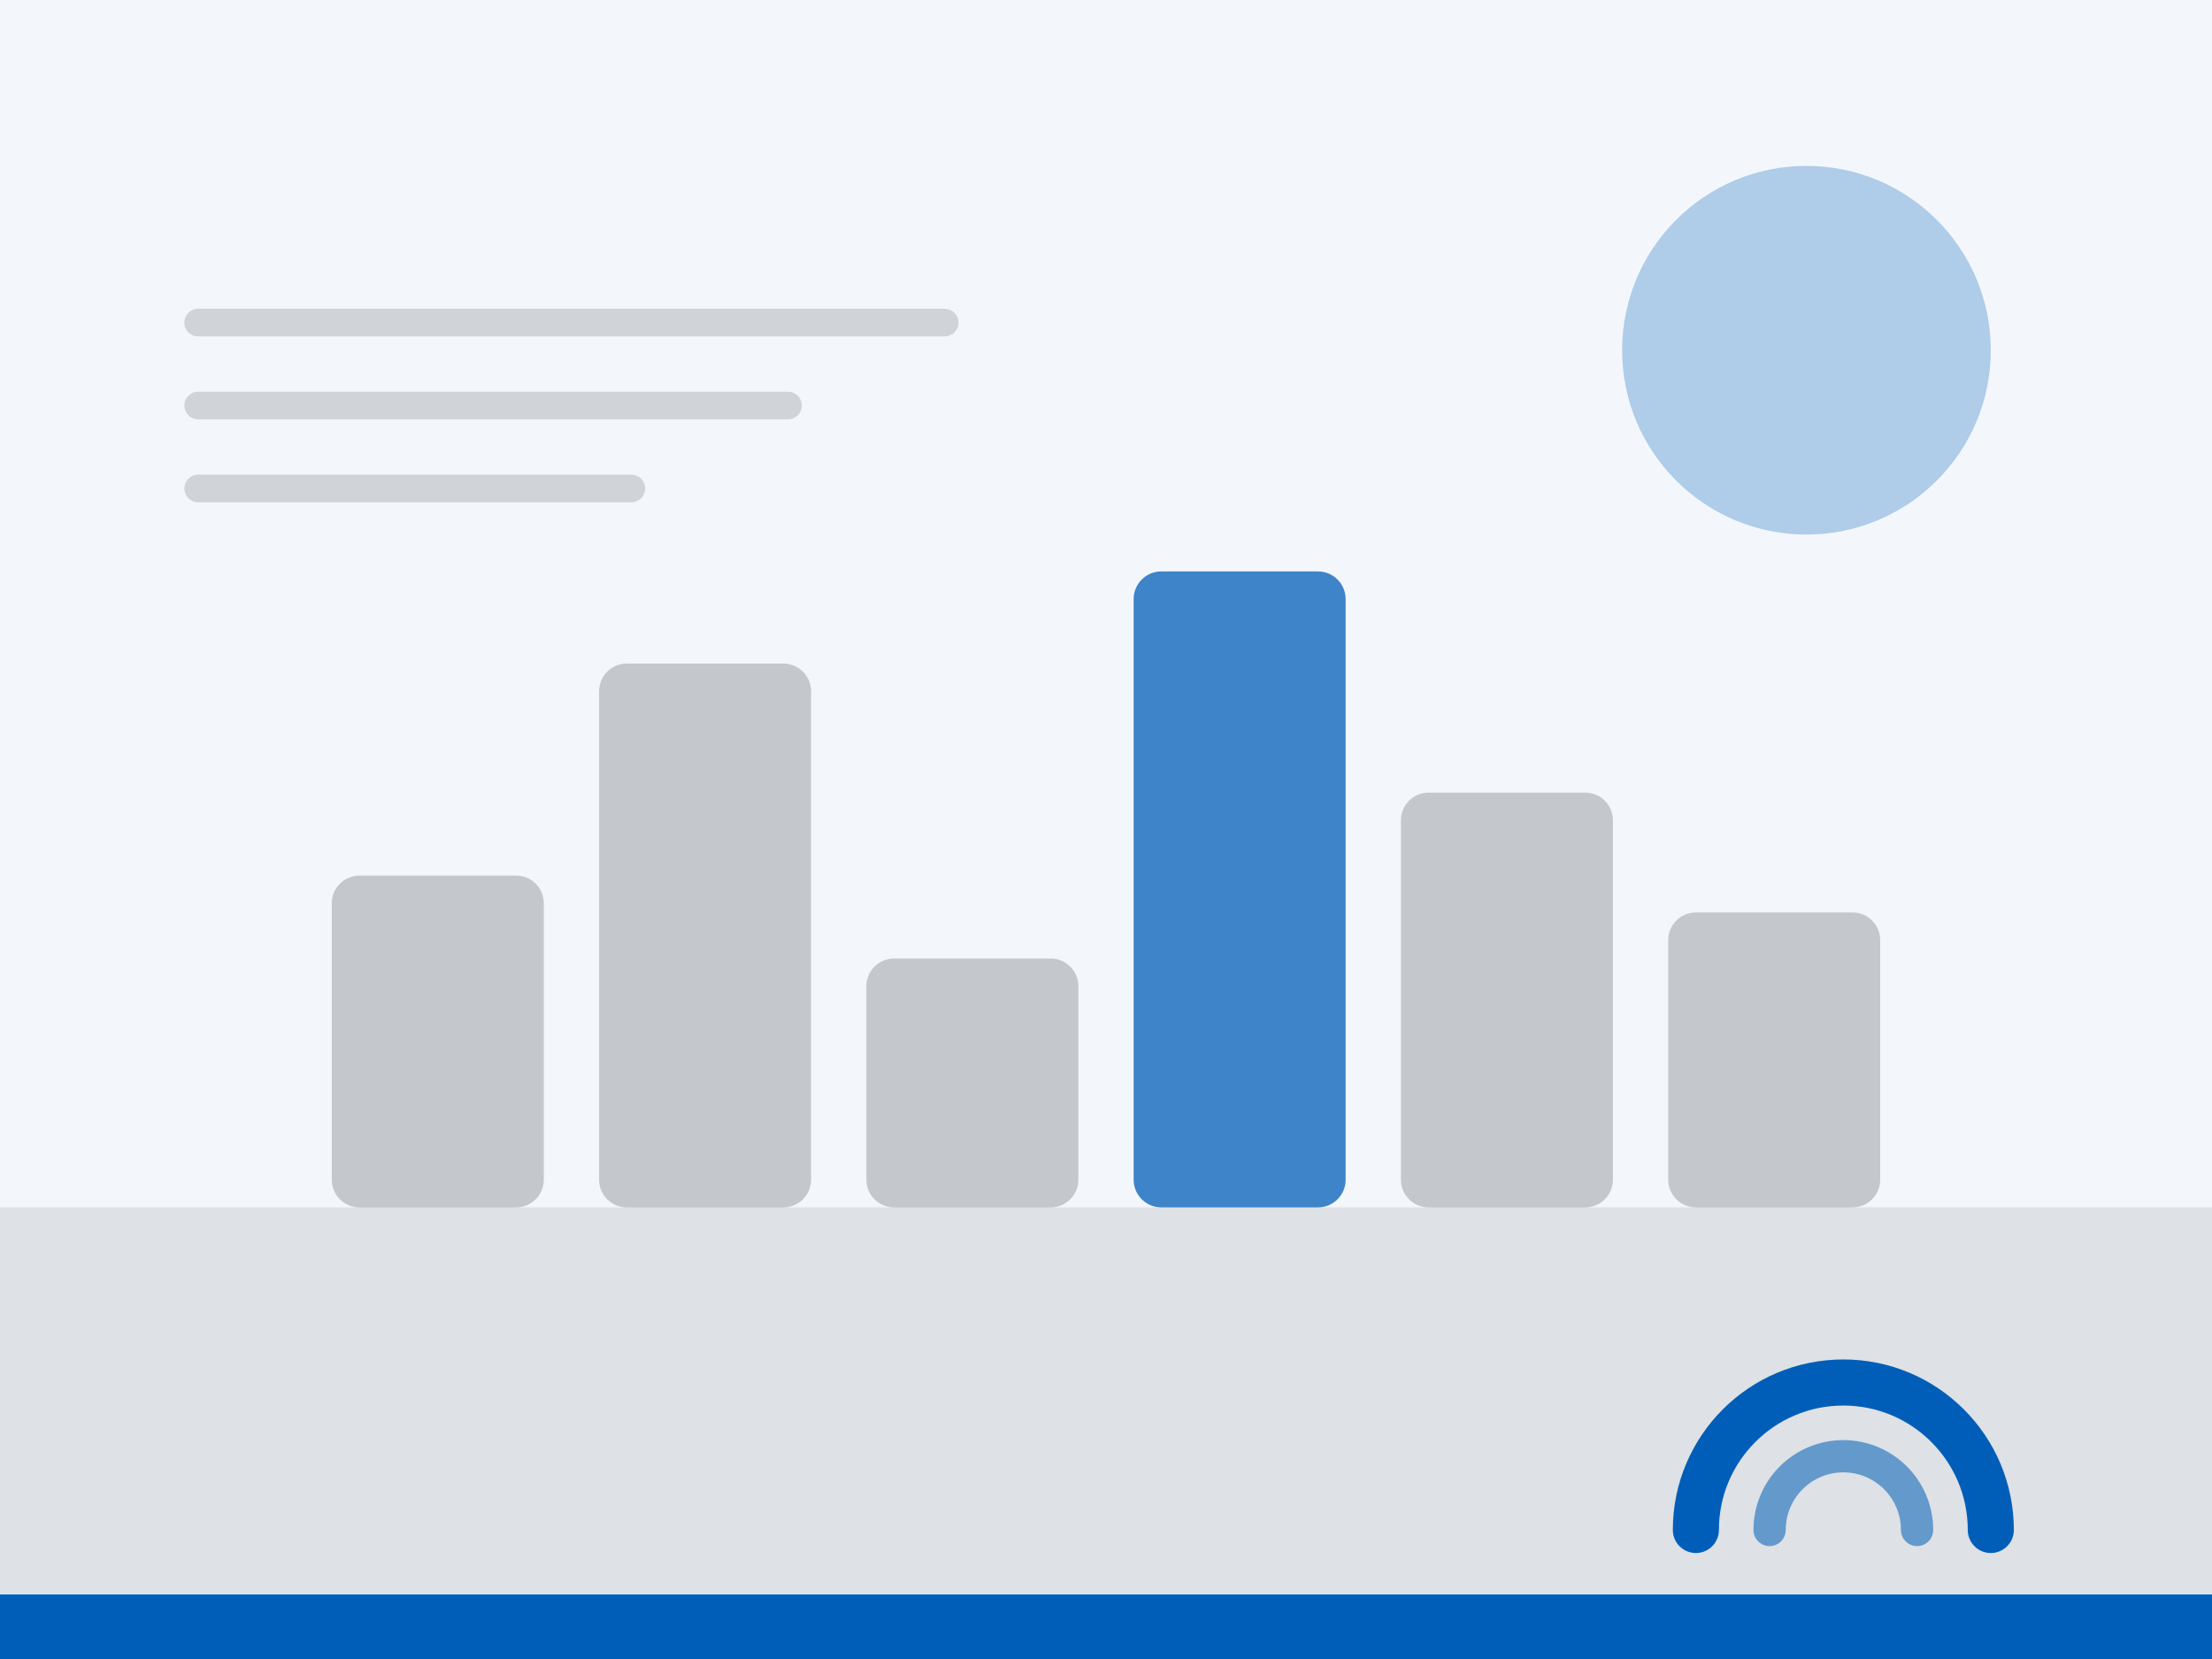
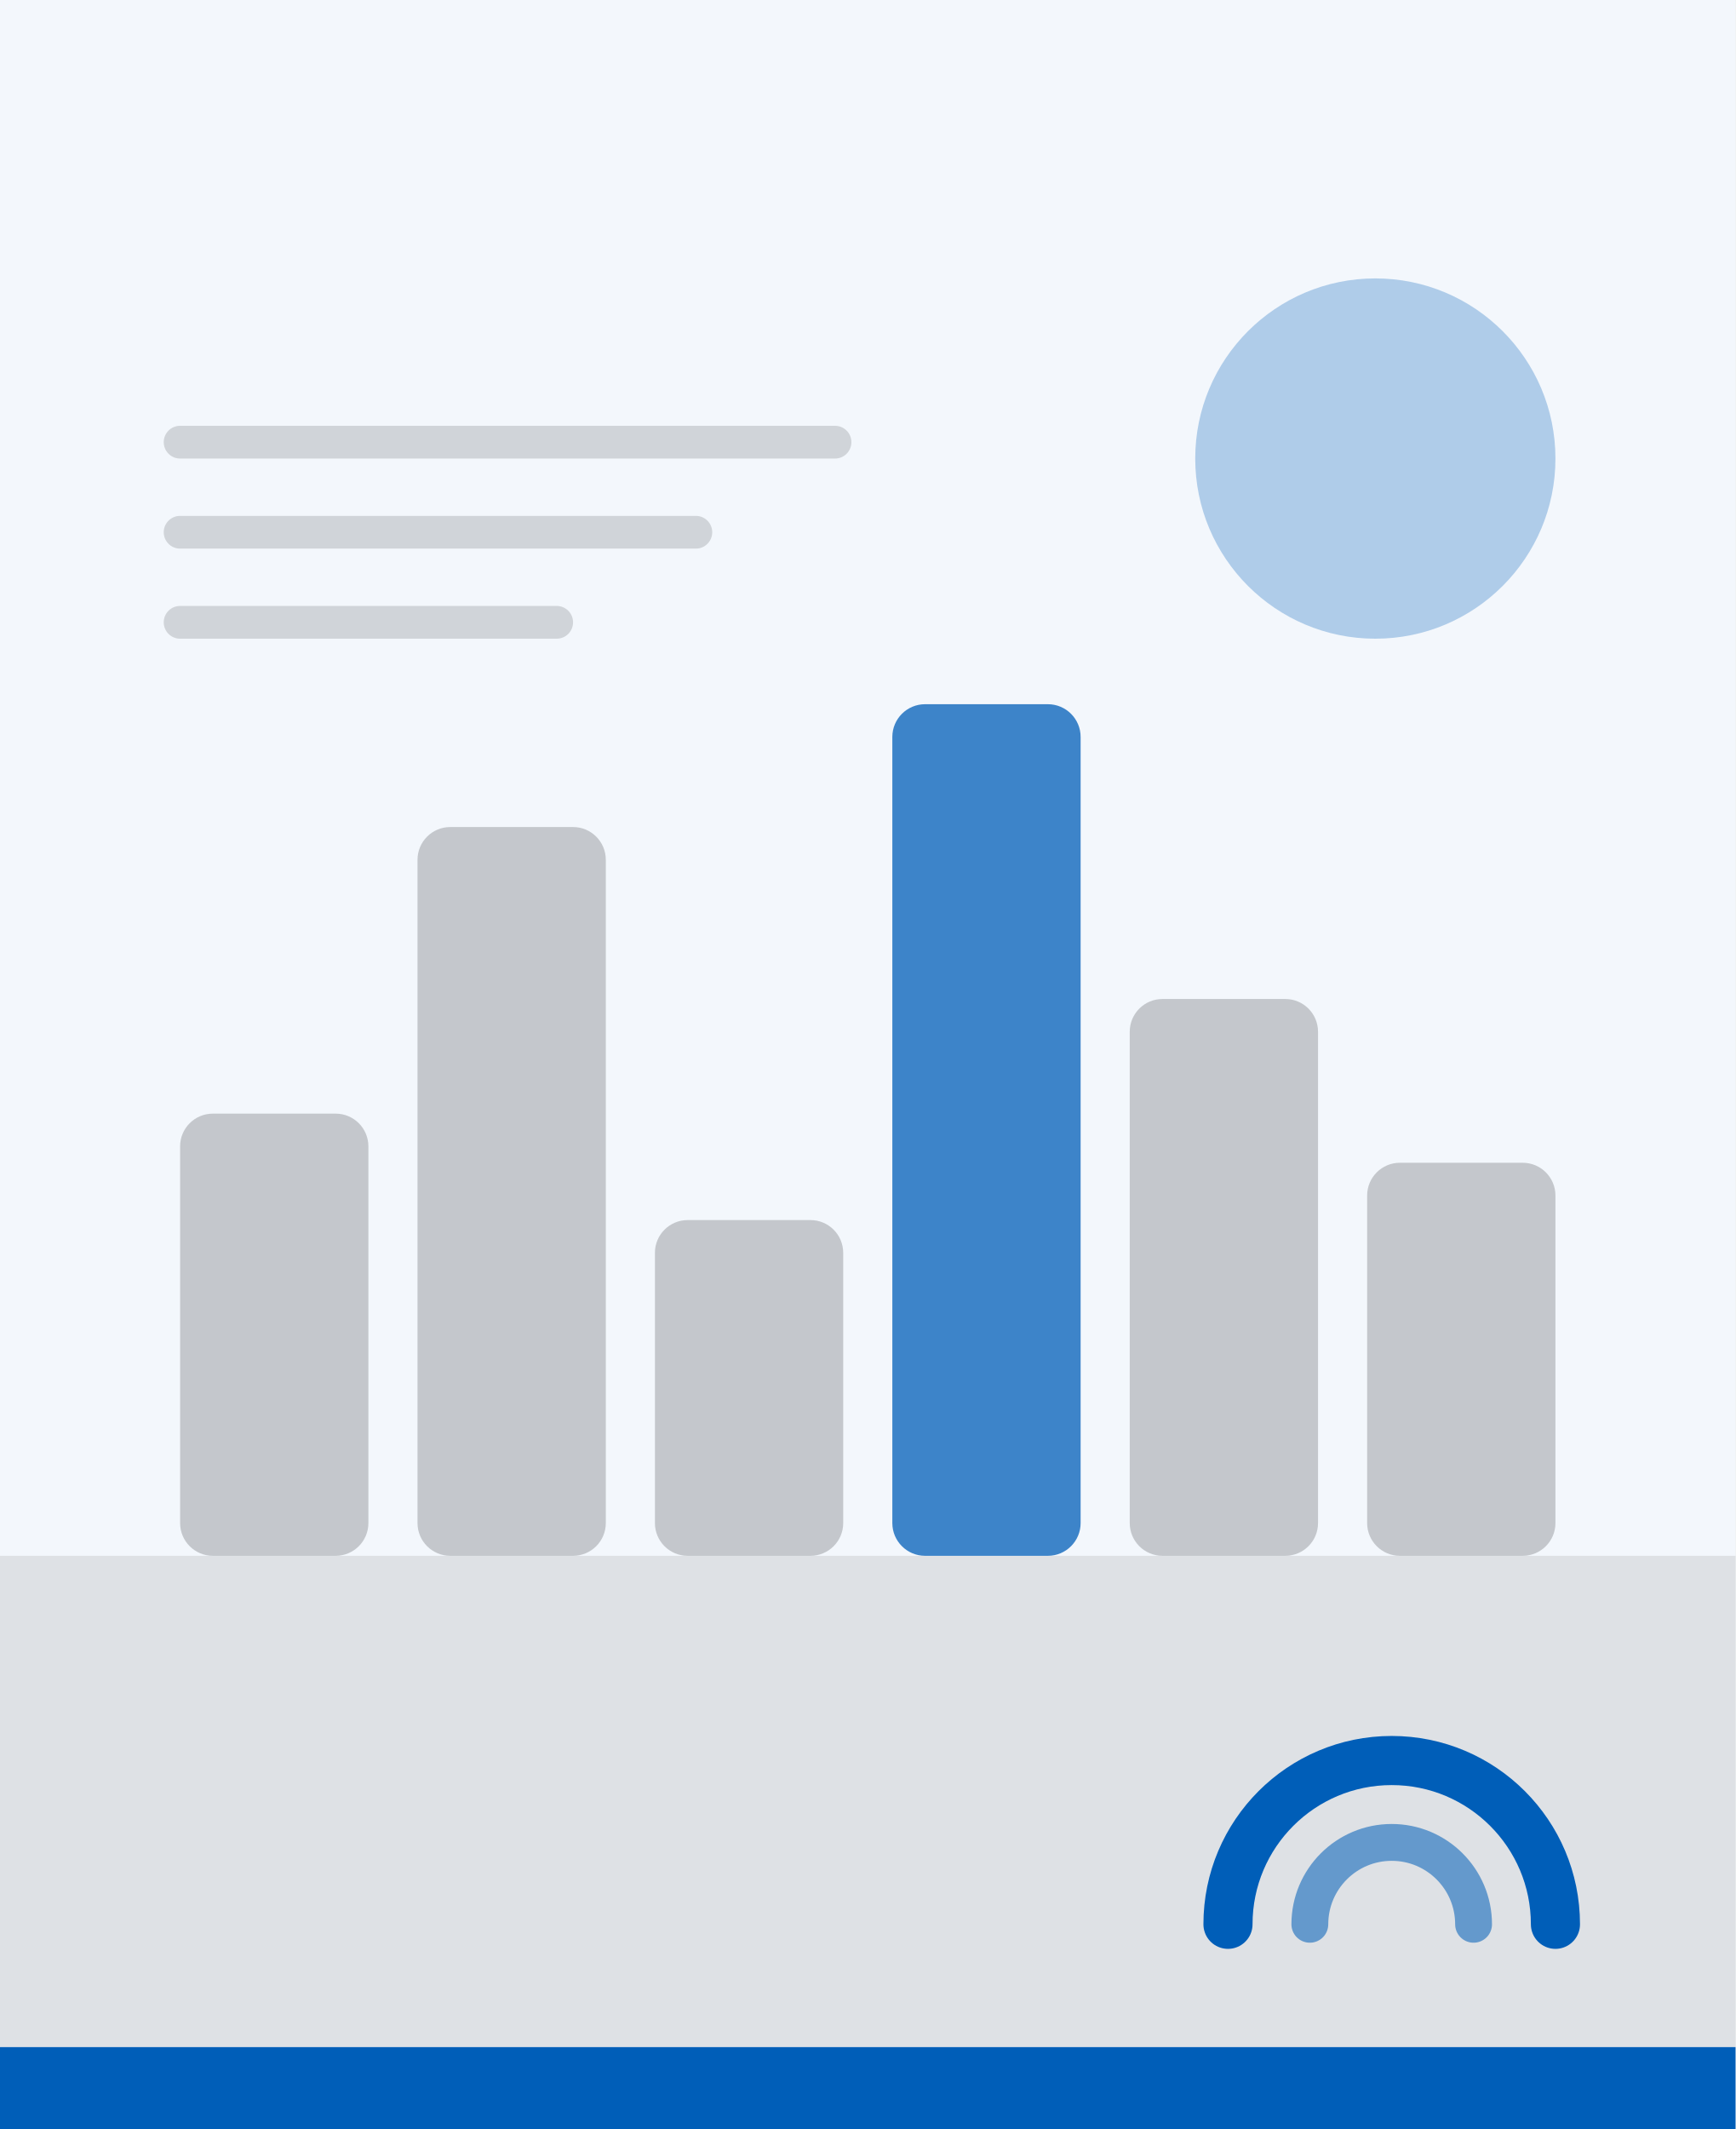
- <svg xmlns="http://www.w3.org/2000/svg" viewBox="0 0 480 360" width="480" height="360" role="img">
-   <rect width="480" height="360" fill="#FFFFFF" />
-   <rect width="480" height="360" fill="#005EB8" opacity="0.05" />
-   <circle cx="392" cy="76" r="40" fill="#005EB8" opacity="0.28" />
-   <rect x="40" y="67" width="168" height="6" rx="3" fill="#54585A" opacity="0.22" />
-   <rect x="40" y="85" width="134" height="6" rx="3" fill="#54585A" opacity="0.22" />
-   <rect x="40" y="103" width="100" height="6" rx="3" fill="#54585A" opacity="0.22" />
-   <rect x="72" y="190" width="46" height="72" rx="6" fill="#54585A" opacity="0.3" />
-   <rect x="130" y="144" width="46" height="118" rx="6" fill="#54585A" opacity="0.3" />
-   <rect x="188" y="208" width="46" height="54" rx="6" fill="#54585A" opacity="0.3" />
-   <rect x="246" y="124" width="46" height="138" rx="6" fill="#005EB8" opacity="0.75" />
-   <rect x="304" y="172" width="46" height="90" rx="6" fill="#54585A" opacity="0.3" />
-   <rect x="362" y="198" width="46" height="64" rx="6" fill="#54585A" opacity="0.3" />
-   <rect y="262" width="480" height="84" fill="#54585A" opacity="0.14" />
-   <path d="M368 332 A32 32 0 0 1 432 332" fill="none" stroke="#005EB8" stroke-width="10" stroke-linecap="round" />
-   <path d="M384 332 A16 16 0 0 1 416 332" fill="none" stroke="#005EB8" stroke-width="7" stroke-linecap="round" opacity="0.55" />
-   <rect y="346" width="480" height="14" fill="#005EB8" />
+ <svg xmlns="http://www.w3.org/2000/svg" viewBox="0 0 424 520" width="424" height="520" role="img">
+   <rect width="424" height="520" fill="#FFFFFF" />
+   <rect width="424" height="520" fill="#005EB8" opacity="0.05" />
+   <circle cx="336" cy="112" r="44" fill="#005EB8" opacity="0.28" />
+   <rect x="40" y="104" width="168" height="8" rx="4" fill="#54585A" opacity="0.22" />
+   <rect x="40" y="126" width="134" height="8" rx="4" fill="#54585A" opacity="0.22" />
+   <rect x="40" y="148" width="100" height="8" rx="4" fill="#54585A" opacity="0.22" />
+   <rect x="44" y="272" width="46" height="108" rx="8" fill="#54585A" opacity="0.3" />
+   <rect x="102" y="202" width="46" height="178" rx="8" fill="#54585A" opacity="0.3" />
+   <rect x="160" y="298" width="46" height="82" rx="8" fill="#54585A" opacity="0.3" />
+   <rect x="218" y="172" width="46" height="208" rx="8" fill="#005EB8" opacity="0.75" />
+   <rect x="276" y="244" width="46" height="136" rx="8" fill="#54585A" opacity="0.3" />
+   <rect x="334" y="284" width="46" height="96" rx="8" fill="#54585A" opacity="0.3" />
+   <rect y="380" width="424" height="120" fill="#54585A" opacity="0.14" />
+   <path d="M300 470 A40 40 0 0 1 380 470" fill="none" stroke="#005EB8" stroke-width="12" stroke-linecap="round" />
+   <path d="M320 470 A20 20 0 0 1 360 470" fill="none" stroke="#005EB8" stroke-width="9" stroke-linecap="round" opacity="0.55" />
+   <rect y="500" width="424" height="20" fill="#005EB8" />
</svg>
